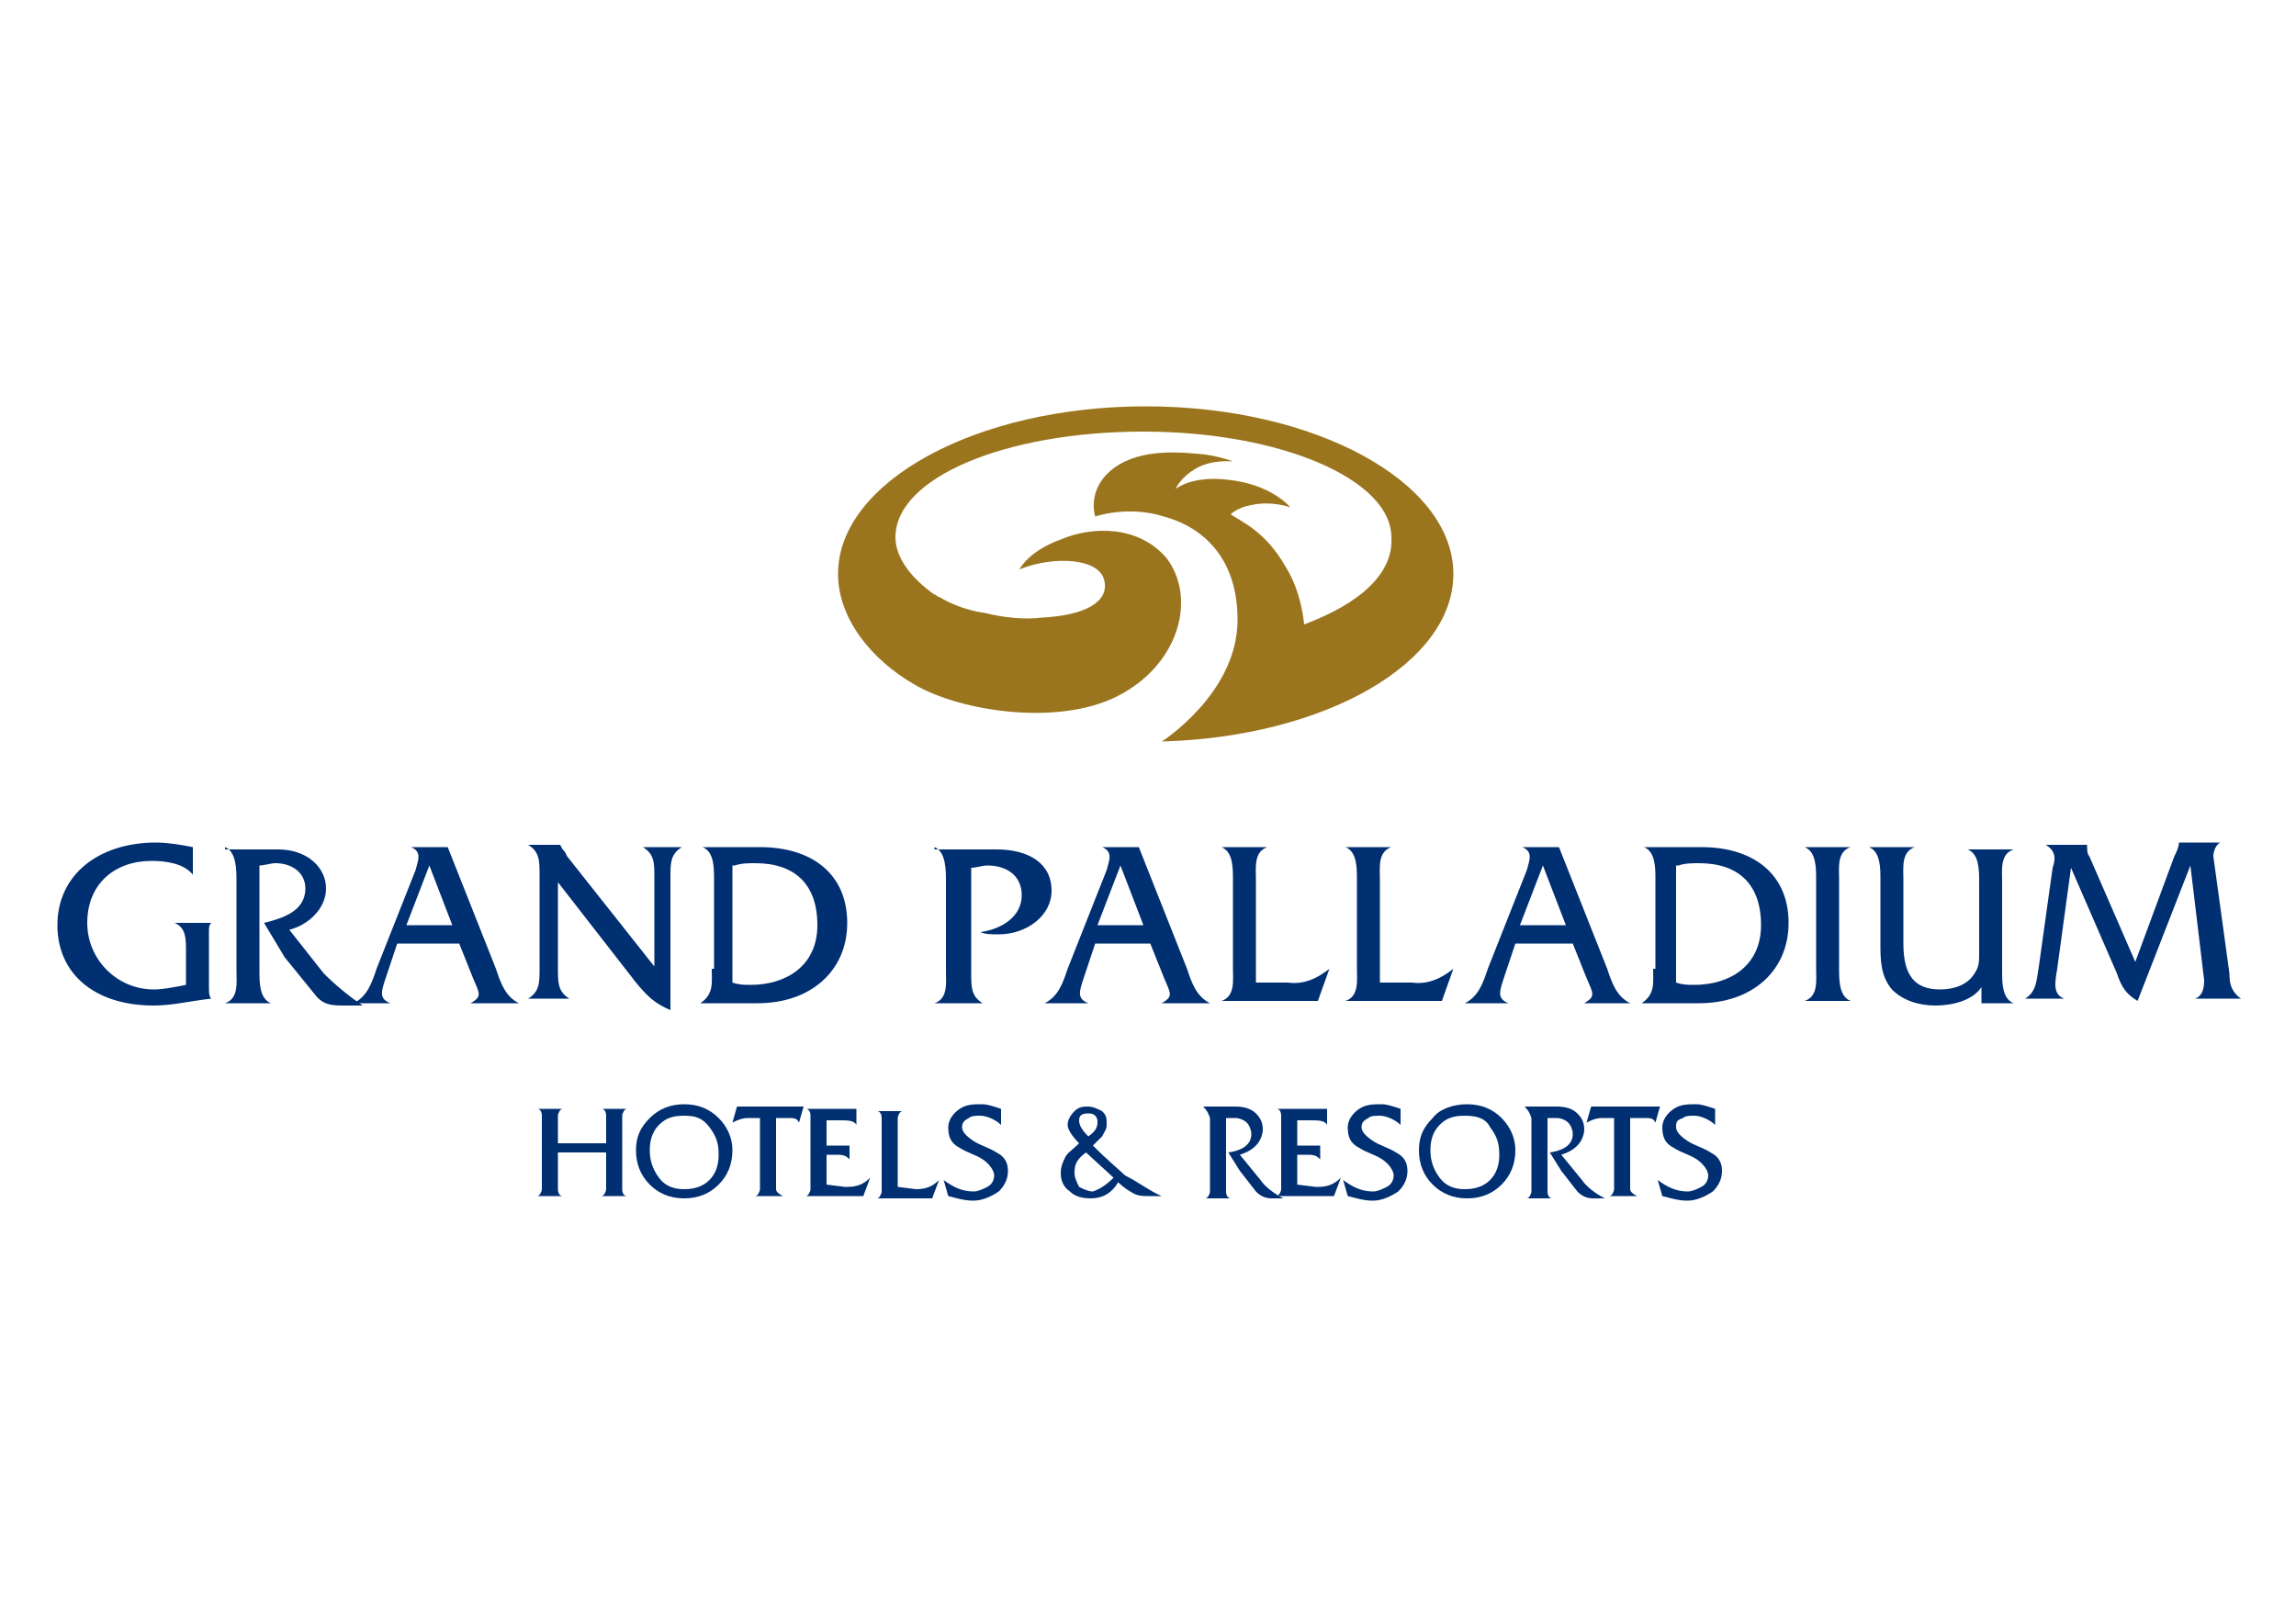
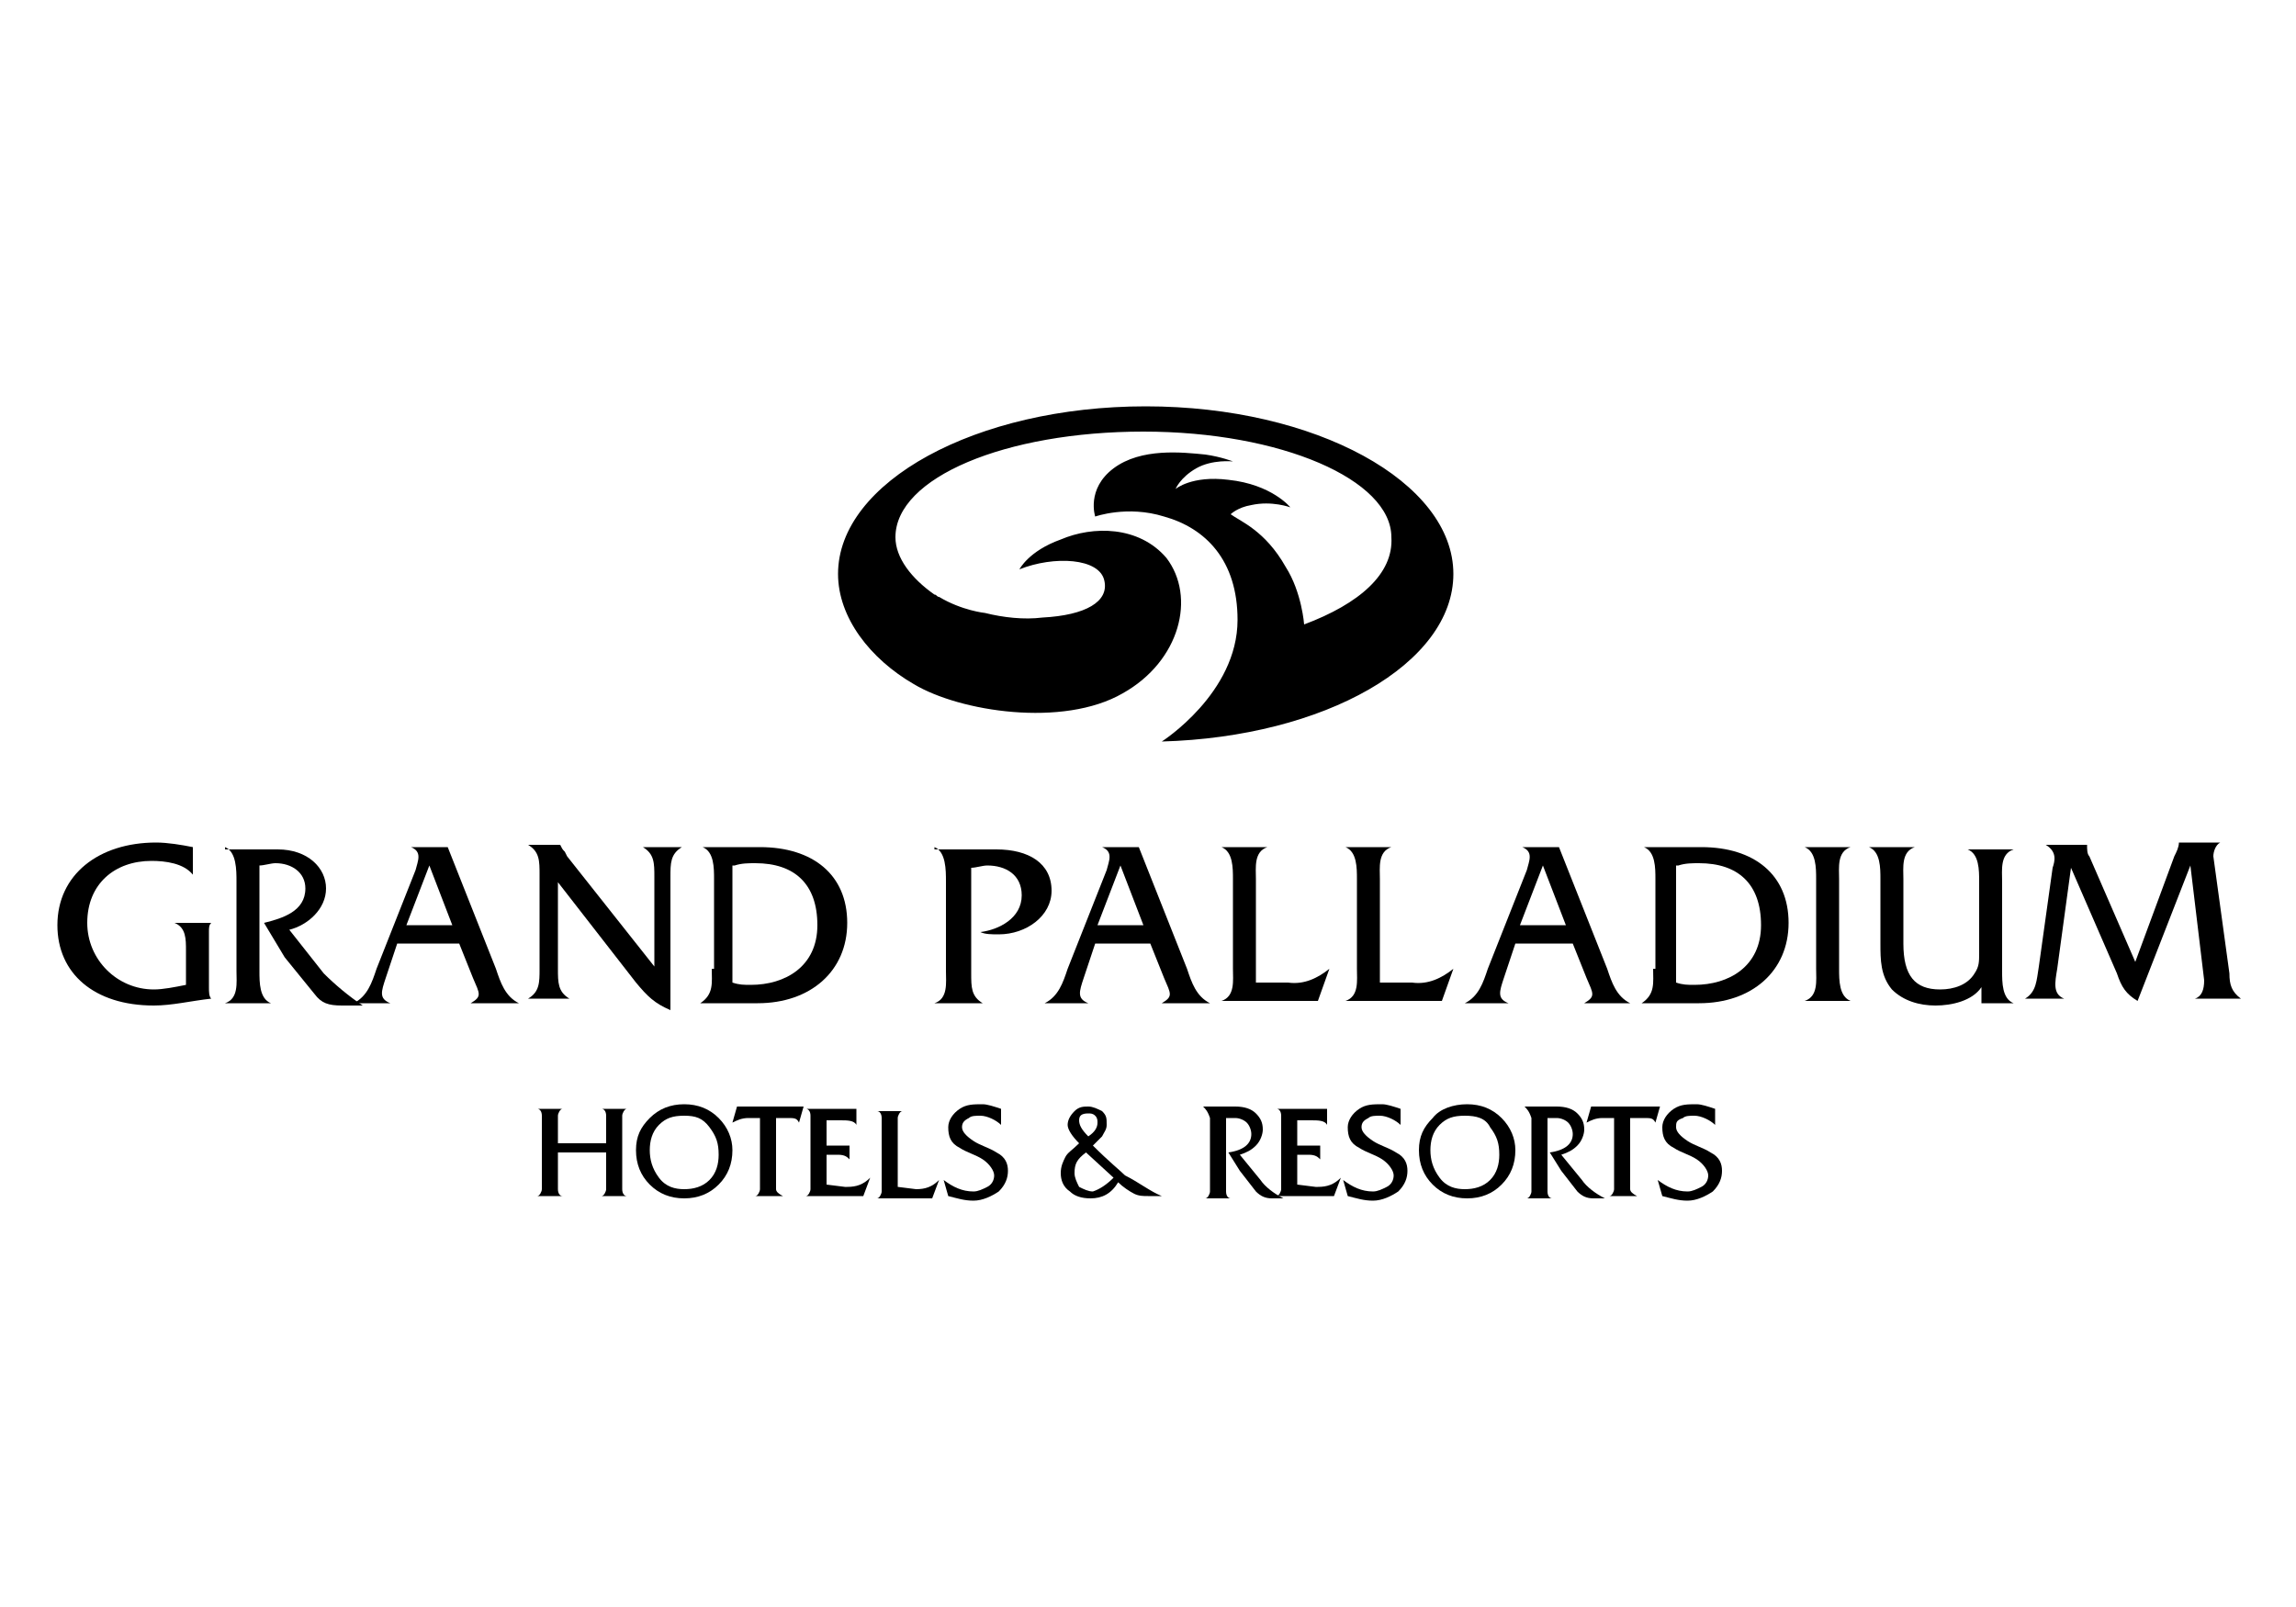
<svg xmlns="http://www.w3.org/2000/svg" version="1.1" id="Capa_1" x="0px" y="0px" viewBox="0 0 100 70" style="enable-background:new 0 0 100 70;" xml:space="preserve">
  <style type="text/css">
- 	.st0{fill-rule:evenodd;clip-rule:evenodd;fill:#9B751E;}
- 	.st1{fill:#002F72;}
- 	.st2{fill-rule:evenodd;clip-rule:evenodd;fill:#002F72;}
+ 	#grand_palladium_hotels_resorts-Capa_1 .st0{fill-rule:evenodd;clip-rule:evenodd;fill:#9B751E;}
+ 	#grand_palladium_hotels_resorts-Capa_1 .st1{fill:#002F72;}
+ 	#grand_palladium_hotels_resorts-Capa_1 .st2{fill-rule:evenodd;clip-rule:evenodd;fill:#002F72;}
</style>
  <g>
    <path class="st0" d="M56.8,27.2c0,0-0.1-1.4-0.8-2.5c-0.9-1.6-2-2-2.4-2.3c0,0,0.3-0.3,0.9-0.4c0.9-0.2,1.7,0.1,1.7,0.1   s-0.8-1-2.7-1.2c-1.6-0.2-2.3,0.4-2.3,0.4s0.2-0.5,0.9-0.9c0.7-0.4,1.6-0.3,1.6-0.3s-0.5-0.2-1.2-0.3c-1-0.1-2.8-0.3-4,0.6   c-1.2,0.9-0.8,2.1-0.8,2.1s1.4-0.5,3,0c1.8,0.5,3.2,1.9,3.2,4.5c0,3.2-3.3,5.3-3.3,5.3c7.1-0.2,12.7-3.4,12.7-7.3   c0-4-6-7.3-13.4-7.3c-7.4,0-13.4,3.3-13.4,7.3c0,1.9,1.4,3.7,3.3,4.8c2,1.2,6.5,1.9,9.1,0.4c2.5-1.4,3.2-4.2,1.9-5.9   c-1.2-1.4-3.2-1.4-4.6-0.8c-1.4,0.5-1.8,1.3-1.8,1.3c1.5-0.6,3.5-0.5,3.7,0.5c0.2,0.9-0.8,1.5-2.7,1.6c-0.8,0.1-1.7,0-2.5-0.2   c0,0-1-0.1-2-0.7c-0.1,0-0.1-0.1-0.2-0.1c-1-0.7-1.7-1.6-1.7-2.5c0-2.6,4.8-4.6,10.8-4.6c6,0,10.8,2.1,10.8,4.6   C60.7,25,59.2,26.3,56.8,27.2L56.8,27.2z" />
    <path class="st1" d="M8.4,36.9c-0.5-0.1-1.1-0.2-1.6-0.2c-2.5,0-4.3,1.4-4.3,3.6c0,2.1,1.6,3.5,4.2,3.5c0.8,0,1.6-0.2,2.5-0.3   c-0.1-0.1-0.1-0.3-0.1-0.5v-2.4c0-0.2,0-0.3,0.1-0.4v0H7.6v0c0.5,0.2,0.5,0.7,0.5,1.2v1.5c-0.5,0.1-1,0.2-1.4,0.2   c-1.6,0-2.9-1.3-2.9-2.9c0-1.7,1.2-2.7,2.8-2.7c0.6,0,1.4,0.1,1.8,0.6h0V36.9L8.4,36.9z" />
    <path class="st1" d="M9.8,36.9L9.8,36.9c0.5,0.2,0.5,1,0.5,1.5v3.9c0,0.5,0.1,1.2-0.5,1.4v0h2v0c-0.5-0.2-0.5-0.9-0.5-1.4v-4.6   c0.2,0,0.5-0.1,0.7-0.1c0.7,0,1.3,0.4,1.3,1.1c0,1-1,1.3-1.8,1.5l0.9,1.5l1.3,1.6c0.3,0.4,0.6,0.5,1.2,0.5h0.9   c-0.6-0.4-1.2-0.9-1.7-1.4l-1.5-1.9c0.8-0.2,1.6-0.9,1.6-1.8c0-0.9-0.8-1.7-2.1-1.7H9.8L9.8,36.9z" />
    <path class="st2" d="M20,41.1l0.6,1.5c0.3,0.7,0.4,0.8-0.1,1.1v0h2.1v0c-0.6-0.3-0.8-0.9-1-1.5l-2.1-5.3h-1.6v0   c0.5,0.2,0.3,0.6,0.2,1l-1.7,4.3c-0.2,0.6-0.4,1.2-1,1.5v0H17v0c-0.5-0.2-0.4-0.5-0.2-1.1l0.5-1.5H20L20,41.1z M19.7,40.3h-2l1-2.6   L19.7,40.3L19.7,40.3z" />
    <path class="st1" d="M24.2,38.3l3.5,4.5c0.5,0.6,0.8,0.9,1.5,1.2v-5.8c0-0.6,0-1,0.5-1.3v0H28v0c0.5,0.3,0.5,0.7,0.5,1.3v3.9   l-3.8-4.8l-0.1-0.2c-0.1-0.1-0.1-0.1-0.2-0.3v0H23v0c0.5,0.3,0.5,0.7,0.5,1.3v4.1c0,0.6,0,1-0.5,1.3v0h1.8v0   c-0.5-0.3-0.5-0.7-0.5-1.3V38.3L24.2,38.3z" />
    <path class="st2" d="M31,42.2c0,0.6,0.1,1.1-0.5,1.5v0H33c2.3,0,3.9-1.4,3.9-3.5c0-2.1-1.5-3.3-3.8-3.3h-2.5v0   c0.5,0.2,0.5,0.9,0.5,1.4V42.2L31,42.2z M32,37.7c0.3-0.1,0.6-0.1,0.9-0.1c1.7,0,2.7,0.9,2.7,2.7c0,1.8-1.4,2.6-2.9,2.6   c-0.3,0-0.5,0-0.8-0.1V37.7L32,37.7z" />
    <path class="st1" d="M40.7,36.9L40.7,36.9c0.5,0.2,0.5,1,0.5,1.5v3.9c0,0.5,0.1,1.2-0.5,1.4v0h2.1v0c-0.5-0.3-0.5-0.7-0.5-1.3v-4.6   c0.2,0,0.5-0.1,0.7-0.1c0.8,0,1.5,0.4,1.5,1.3c0,1-1,1.5-1.8,1.6c0.2,0.1,0.5,0.1,0.8,0.1c1.2,0,2.3-0.8,2.3-1.9   c0-1.2-1-1.8-2.4-1.8H40.7L40.7,36.9z" />
    <path class="st2" d="M50.1,41.1l0.6,1.5c0.3,0.7,0.4,0.8-0.1,1.1v0h2.1v0c-0.6-0.3-0.8-0.9-1-1.5l-2.1-5.3h-1.6v0   c0.5,0.2,0.3,0.6,0.2,1l-1.7,4.3c-0.2,0.6-0.4,1.2-1,1.5v0h1.9v0c-0.5-0.2-0.4-0.5-0.2-1.1l0.5-1.5H50.1L50.1,41.1z M49.8,40.3h-2   l1-2.6L49.8,40.3L49.8,40.3z" />
    <path class="st2" d="M54.7,42.8v-4.5c0-0.5-0.1-1.2,0.5-1.4v0h-2v0c0.5,0.2,0.5,0.9,0.5,1.4v3.9c0,0.5,0.1,1.2-0.5,1.4v0h4.2   l0.5-1.4h0c-0.5,0.4-1.1,0.7-1.8,0.6L54.7,42.8L54.7,42.8z" />
    <path class="st2" d="M60.1,42.8v-4.5c0-0.5-0.1-1.2,0.5-1.4v0h-2v0c0.5,0.2,0.5,0.9,0.5,1.4v3.9c0,0.5,0.1,1.2-0.5,1.4v0h4.2   l0.5-1.4h0c-0.5,0.4-1.1,0.7-1.8,0.6L60.1,42.8L60.1,42.8z" />
    <path class="st2" d="M68.5,41.1l0.6,1.5c0.3,0.7,0.4,0.8-0.1,1.1v0H71v0c-0.6-0.3-0.8-0.9-1-1.5l-2.1-5.3h-1.6v0   c0.5,0.2,0.3,0.6,0.2,1l-1.7,4.3c-0.2,0.6-0.4,1.2-1,1.5v0h1.9v0c-0.5-0.2-0.4-0.5-0.2-1.1l0.5-1.5H68.5L68.5,41.1z M68.2,40.3h-2   l1-2.6L68.2,40.3L68.2,40.3z" />
    <path class="st2" d="M72,42.2c0,0.6,0.1,1.1-0.5,1.5v0H74c2.3,0,3.9-1.4,3.9-3.5c0-2.1-1.5-3.3-3.8-3.3h-2.5v0   c0.5,0.2,0.5,0.9,0.5,1.4V42.2L72,42.2z M73.1,37.7c0.3-0.1,0.6-0.1,0.9-0.1c1.7,0,2.7,0.9,2.7,2.7c0,1.8-1.4,2.6-2.9,2.6   c-0.3,0-0.5,0-0.8-0.1V37.7L73.1,37.7z" />
    <path class="st1" d="M79.1,42.2c0,0.5,0.1,1.2-0.5,1.4v0h2v0c-0.5-0.2-0.5-0.9-0.5-1.4v-3.9c0-0.5-0.1-1.2,0.5-1.4v0h-2v0   c0.5,0.2,0.5,0.9,0.5,1.4V42.2L79.1,42.2z" />
    <path class="st1" d="M86.2,43.7h1.5v0c-0.5-0.2-0.5-0.9-0.5-1.4v-3.9c0-0.5-0.1-1.2,0.5-1.4l0,0h-2v0c0.5,0.2,0.5,0.9,0.5,1.4v3.1   c0,0.4,0,0.6-0.2,0.9c-0.3,0.5-0.9,0.7-1.5,0.7c-1.1,0-1.6-0.6-1.6-2v-2.8c0-0.5-0.1-1.2,0.5-1.4v0h-2v0c0.5,0.2,0.5,0.9,0.5,1.4   v2.8c0,0.7,0,1.4,0.5,2c0.5,0.5,1.2,0.7,1.9,0.7c0.7,0,1.6-0.2,2-0.8V43.7L86.2,43.7z" />
    <path class="st1" d="M93,41.9L91,37.3c-0.1-0.1-0.1-0.3-0.1-0.5v0h-1.8v0c0.5,0.3,0.4,0.7,0.3,1l-0.6,4.3c-0.1,0.6-0.1,1.1-0.6,1.4   v0h1.7v0c-0.5-0.2-0.4-0.7-0.3-1.3l0.6-4.4l2,4.6c0.2,0.6,0.4,0.9,0.9,1.2l2.3-5.9l0.6,5c0,0.4-0.1,0.7-0.4,0.8v0h2v0   c-0.4-0.3-0.5-0.6-0.5-1.1l-0.7-5.1c0-0.2,0.1-0.5,0.3-0.6v0h-1.8v0c0,0.2-0.1,0.4-0.2,0.6L93,41.9L93,41.9z" />
    <g>
      <path class="st1" d="M26.4,50.2h-2.1v1.1c0,0.2,0,0.4,0,0.5c0,0.2,0.1,0.3,0.2,0.3v0h-1.1v0c0.1,0,0.2-0.2,0.2-0.3    c0-0.1,0-0.2,0-0.5v-2.2c0-0.2,0-0.4,0-0.5c0-0.2-0.1-0.3-0.2-0.3v0h1.1v0c-0.1,0-0.2,0.2-0.2,0.3c0,0.1,0,0.2,0,0.5v0.7h2.1v-0.7    c0-0.2,0-0.4,0-0.5c0-0.2-0.1-0.3-0.2-0.3v0h1.1v0c-0.1,0-0.2,0.2-0.2,0.3c0,0.1,0,0.2,0,0.5v2.2c0,0.2,0,0.4,0,0.5    c0,0.2,0.1,0.3,0.2,0.3v0h-1.1v0c0.1,0,0.2-0.2,0.2-0.3c0-0.1,0-0.2,0-0.5V50.2z" />
      <path class="st1" d="M29.8,48.1c0.6,0,1.1,0.2,1.5,0.6c0.4,0.4,0.6,0.9,0.6,1.4c0,0.6-0.2,1.1-0.6,1.5c-0.4,0.4-0.9,0.6-1.5,0.6    s-1.1-0.2-1.5-0.6c-0.4-0.4-0.6-0.9-0.6-1.5c0-0.6,0.2-1,0.6-1.4C28.7,48.3,29.2,48.1,29.8,48.1z M29.8,48.6    c-0.5,0-0.8,0.1-1.1,0.4c-0.3,0.3-0.4,0.7-0.4,1.1c0,0.4,0.1,0.8,0.4,1.2c0.3,0.4,0.7,0.5,1.1,0.5c0.4,0,0.8-0.1,1.1-0.4    c0.3-0.3,0.4-0.7,0.4-1.1c0-0.5-0.1-0.8-0.4-1.2C30.6,48.7,30.3,48.6,29.8,48.6z" />
      <path class="st1" d="M33.8,48.7v2.7c0,0.2,0,0.4,0,0.4c0,0.1,0.1,0.2,0.3,0.3v0h-1.2v0c0.1,0,0.2-0.2,0.2-0.3c0-0.1,0-0.2,0-0.5    v-2.6h-0.5c-0.3,0-0.5,0.1-0.7,0.2h0l0.2-0.7h0c0,0,0.1,0,0.2,0h2.4c0.1,0,0.2,0,0.3,0h0l-0.2,0.7h0c-0.1-0.2-0.2-0.2-0.5-0.2    H33.8z" />
      <path class="st1" d="M36,50.2v1.4l0.8,0.1c0,0,0.1,0,0.1,0c0.4,0,0.7-0.1,1-0.4h0l-0.3,0.8h-2.5v0c0.1,0,0.2-0.2,0.2-0.3    c0-0.1,0-0.2,0-0.5v-2.2c0-0.2,0-0.4,0-0.5c0-0.2-0.1-0.3-0.2-0.3v0H37c0.2,0,0.2,0,0.3,0h0v0.7h0c-0.1-0.2-0.4-0.2-0.7-0.2    c-0.3,0-0.5,0-0.6,0v1.1h0.7c0.1,0,0.2,0,0.3,0h0v0.6h0c-0.1-0.1-0.2-0.2-0.5-0.2H36z" />
      <path class="st1" d="M39.1,51.7l0.8,0.1c0.4,0,0.7-0.1,1-0.4h0l-0.3,0.8h-2.4v0c0.1,0,0.2-0.2,0.2-0.3c0-0.1,0-0.2,0-0.5v-2.2    c0-0.2,0-0.4,0-0.5c0-0.2-0.1-0.3-0.2-0.3v0h1.1v0c-0.1,0-0.2,0.2-0.2,0.3c0,0.1,0,0.2,0,0.5V51.7z" />
      <path class="st1" d="M43.6,48.3v0.7c-0.2-0.2-0.6-0.4-0.9-0.4c-0.2,0-0.4,0-0.5,0.1c-0.2,0.1-0.3,0.2-0.3,0.4    c0,0.2,0.2,0.4,0.5,0.6c0.3,0.2,0.7,0.3,1,0.5c0.4,0.2,0.5,0.5,0.5,0.8c0,0.3-0.1,0.6-0.4,0.9c-0.3,0.2-0.7,0.4-1.1,0.4    c-0.4,0-0.7-0.1-1.1-0.2l-0.2-0.7c0.4,0.3,0.8,0.5,1.3,0.5c0.2,0,0.4-0.1,0.6-0.2c0.2-0.1,0.3-0.3,0.3-0.5c0-0.2-0.2-0.5-0.5-0.7    c-0.3-0.2-0.7-0.3-1-0.5c-0.4-0.2-0.5-0.5-0.5-0.9c0-0.3,0.2-0.6,0.5-0.8c0.3-0.2,0.6-0.2,1-0.2C43,48.1,43.3,48.2,43.6,48.3z" />
      <path class="st1" d="M50.6,52.1H50c-0.2,0-0.4,0-0.6-0.1c-0.2-0.1-0.5-0.3-0.7-0.5c-0.3,0.5-0.7,0.7-1.2,0.7    c-0.4,0-0.7-0.1-0.9-0.3c-0.3-0.2-0.4-0.5-0.4-0.8c0-0.3,0.1-0.5,0.2-0.7c0.1-0.2,0.3-0.3,0.6-0.6c-0.3-0.3-0.5-0.6-0.5-0.8    c0-0.2,0.1-0.4,0.3-0.6c0.2-0.2,0.4-0.2,0.6-0.2c0.2,0,0.4,0.1,0.6,0.2c0.2,0.2,0.2,0.3,0.2,0.6c0,0.2-0.1,0.3-0.2,0.5    c-0.1,0.1-0.2,0.2-0.4,0.4c0.7,0.7,1.2,1.1,1.4,1.3C49.6,51.5,50.1,51.9,50.6,52.1L50.6,52.1z M48.5,51.3l-1.2-1.1    c-0.4,0.3-0.5,0.5-0.5,0.9c0,0.2,0.1,0.4,0.2,0.6c0.2,0.1,0.4,0.2,0.6,0.2C47.9,51.8,48.2,51.6,48.5,51.3z M47.4,49.5    c0.3-0.2,0.4-0.4,0.4-0.6c0-0.1,0-0.2-0.1-0.3c-0.1-0.1-0.2-0.1-0.3-0.1c-0.3,0-0.4,0.1-0.4,0.3C47,49,47.1,49.2,47.4,49.5z" />
      <path class="st1" d="M52.4,48.2h1.4c0.4,0,0.7,0.1,0.9,0.3c0.2,0.2,0.3,0.4,0.3,0.7c0,0.2-0.1,0.5-0.3,0.7    c-0.2,0.2-0.4,0.3-0.7,0.4l0.9,1.1c0.2,0.3,0.6,0.6,1,0.8h-0.5c-0.3,0-0.5-0.1-0.7-0.3l-0.7-0.9l-0.5-0.8c0.7-0.1,1-0.4,1-0.8    c0-0.2-0.1-0.4-0.2-0.5c-0.1-0.1-0.3-0.2-0.5-0.2c-0.1,0-0.3,0-0.4,0v2.7c0,0.2,0,0.4,0,0.5c0,0.2,0.1,0.3,0.2,0.3v0h-1.1v0    c0.1,0,0.2-0.2,0.2-0.3c0-0.1,0-0.2,0-0.5v-2.2c0-0.2,0-0.4,0-0.5C52.6,48.4,52.5,48.3,52.4,48.2L52.4,48.2z" />
      <path class="st1" d="M56.5,50.2v1.4l0.8,0.1c0,0,0.1,0,0.1,0c0.4,0,0.7-0.1,1-0.4h0l-0.3,0.8h-2.5v0c0.1,0,0.2-0.2,0.2-0.3    c0-0.1,0-0.2,0-0.5v-2.2c0-0.2,0-0.4,0-0.5c0-0.2-0.1-0.3-0.2-0.3v0h1.9c0.2,0,0.2,0,0.3,0h0v0.7h0c-0.1-0.2-0.4-0.2-0.7-0.2    c-0.3,0-0.5,0-0.6,0v1.1h0.7c0.1,0,0.2,0,0.3,0h0v0.6h0c-0.1-0.1-0.2-0.2-0.5-0.2H56.5z" />
      <path class="st1" d="M61,48.3v0.7c-0.2-0.2-0.6-0.4-0.9-0.4c-0.2,0-0.4,0-0.5,0.1c-0.2,0.1-0.3,0.2-0.3,0.4c0,0.2,0.2,0.4,0.5,0.6    c0.3,0.2,0.7,0.3,1,0.5c0.4,0.2,0.5,0.5,0.5,0.8c0,0.3-0.1,0.6-0.4,0.9c-0.3,0.2-0.7,0.4-1.1,0.4c-0.4,0-0.7-0.1-1.1-0.2l-0.2-0.7    c0.4,0.3,0.8,0.5,1.3,0.5c0.2,0,0.4-0.1,0.6-0.2c0.2-0.1,0.3-0.3,0.3-0.5c0-0.2-0.2-0.5-0.5-0.7c-0.3-0.2-0.7-0.3-1-0.5    c-0.4-0.2-0.5-0.5-0.5-0.9c0-0.3,0.2-0.6,0.5-0.8c0.3-0.2,0.6-0.2,1-0.2C60.4,48.1,60.7,48.2,61,48.3z" />
      <path class="st1" d="M63.9,48.1c0.6,0,1.1,0.2,1.5,0.6c0.4,0.4,0.6,0.9,0.6,1.4c0,0.6-0.2,1.1-0.6,1.5c-0.4,0.4-0.9,0.6-1.5,0.6    c-0.6,0-1.1-0.2-1.5-0.6c-0.4-0.4-0.6-0.9-0.6-1.5c0-0.6,0.2-1,0.6-1.4C62.7,48.3,63.3,48.1,63.9,48.1z M63.8,48.6    c-0.5,0-0.8,0.1-1.1,0.4c-0.3,0.3-0.4,0.7-0.4,1.1c0,0.4,0.1,0.8,0.4,1.2c0.3,0.4,0.7,0.5,1.1,0.5c0.4,0,0.8-0.1,1.1-0.4    c0.3-0.3,0.4-0.7,0.4-1.1c0-0.5-0.1-0.8-0.4-1.2C64.7,48.7,64.3,48.6,63.8,48.6z" />
      <path class="st1" d="M66.4,48.2h1.4c0.4,0,0.7,0.1,0.9,0.3c0.2,0.2,0.3,0.4,0.3,0.7c0,0.2-0.1,0.5-0.3,0.7    c-0.2,0.2-0.4,0.3-0.7,0.4l0.9,1.1c0.2,0.3,0.6,0.6,1,0.8h-0.5c-0.3,0-0.5-0.1-0.7-0.3l-0.7-0.9l-0.5-0.8c0.7-0.1,1-0.4,1-0.8    c0-0.2-0.1-0.4-0.2-0.5c-0.1-0.1-0.3-0.2-0.5-0.2c-0.1,0-0.3,0-0.4,0v2.7c0,0.2,0,0.4,0,0.5c0,0.2,0.1,0.3,0.2,0.3v0h-1.1v0    c0.1,0,0.2-0.2,0.2-0.3c0-0.1,0-0.2,0-0.5v-2.2c0-0.2,0-0.4,0-0.5C66.6,48.4,66.5,48.3,66.4,48.2L66.4,48.2z" />
      <path class="st1" d="M71,48.7v2.7c0,0.2,0,0.4,0,0.4c0,0.1,0.1,0.2,0.3,0.3v0h-1.2v0c0.1,0,0.2-0.2,0.2-0.3c0-0.1,0-0.2,0-0.5    v-2.6h-0.5c-0.3,0-0.5,0.1-0.7,0.2h0l0.2-0.7h0c0,0,0.1,0,0.2,0H72c0.1,0,0.2,0,0.3,0h0l-0.2,0.7h0c-0.1-0.2-0.2-0.2-0.5-0.2H71z" />
      <path class="st1" d="M74.7,48.3v0.7c-0.2-0.2-0.6-0.4-0.9-0.4c-0.2,0-0.4,0-0.5,0.1C73,48.8,73,48.9,73,49.1    c0,0.2,0.2,0.4,0.5,0.6c0.3,0.2,0.7,0.3,1,0.5c0.4,0.2,0.5,0.5,0.5,0.8c0,0.3-0.1,0.6-0.4,0.9c-0.3,0.2-0.7,0.4-1.1,0.4    c-0.4,0-0.7-0.1-1.1-0.2l-0.2-0.7c0.4,0.3,0.8,0.5,1.3,0.5c0.2,0,0.4-0.1,0.6-0.2c0.2-0.1,0.3-0.3,0.3-0.5c0-0.2-0.2-0.5-0.5-0.7    c-0.3-0.2-0.7-0.3-1-0.5c-0.4-0.2-0.5-0.5-0.5-0.9c0-0.3,0.2-0.6,0.5-0.8c0.3-0.2,0.6-0.2,1-0.2C74.1,48.1,74.4,48.2,74.7,48.3z" />
    </g>
  </g>
</svg>
